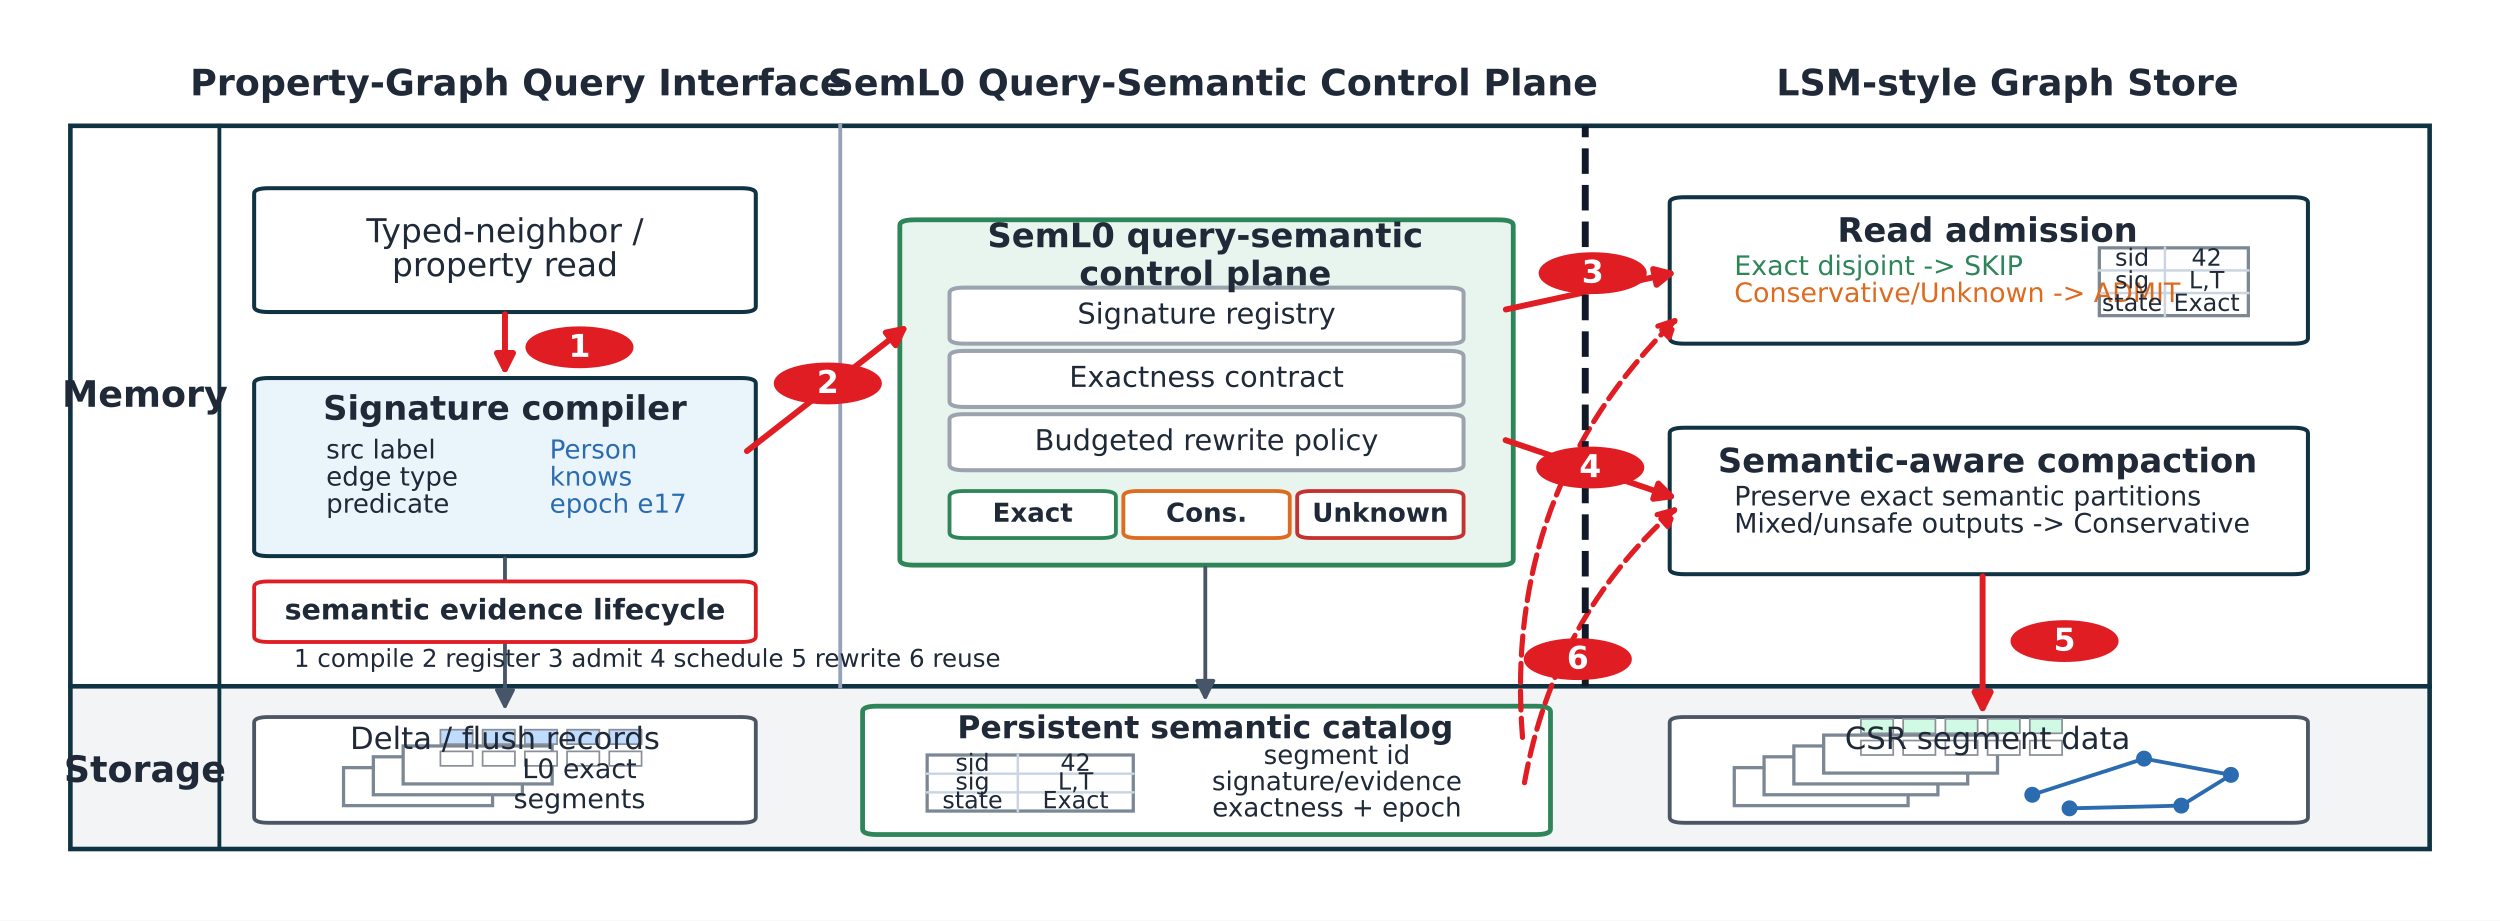
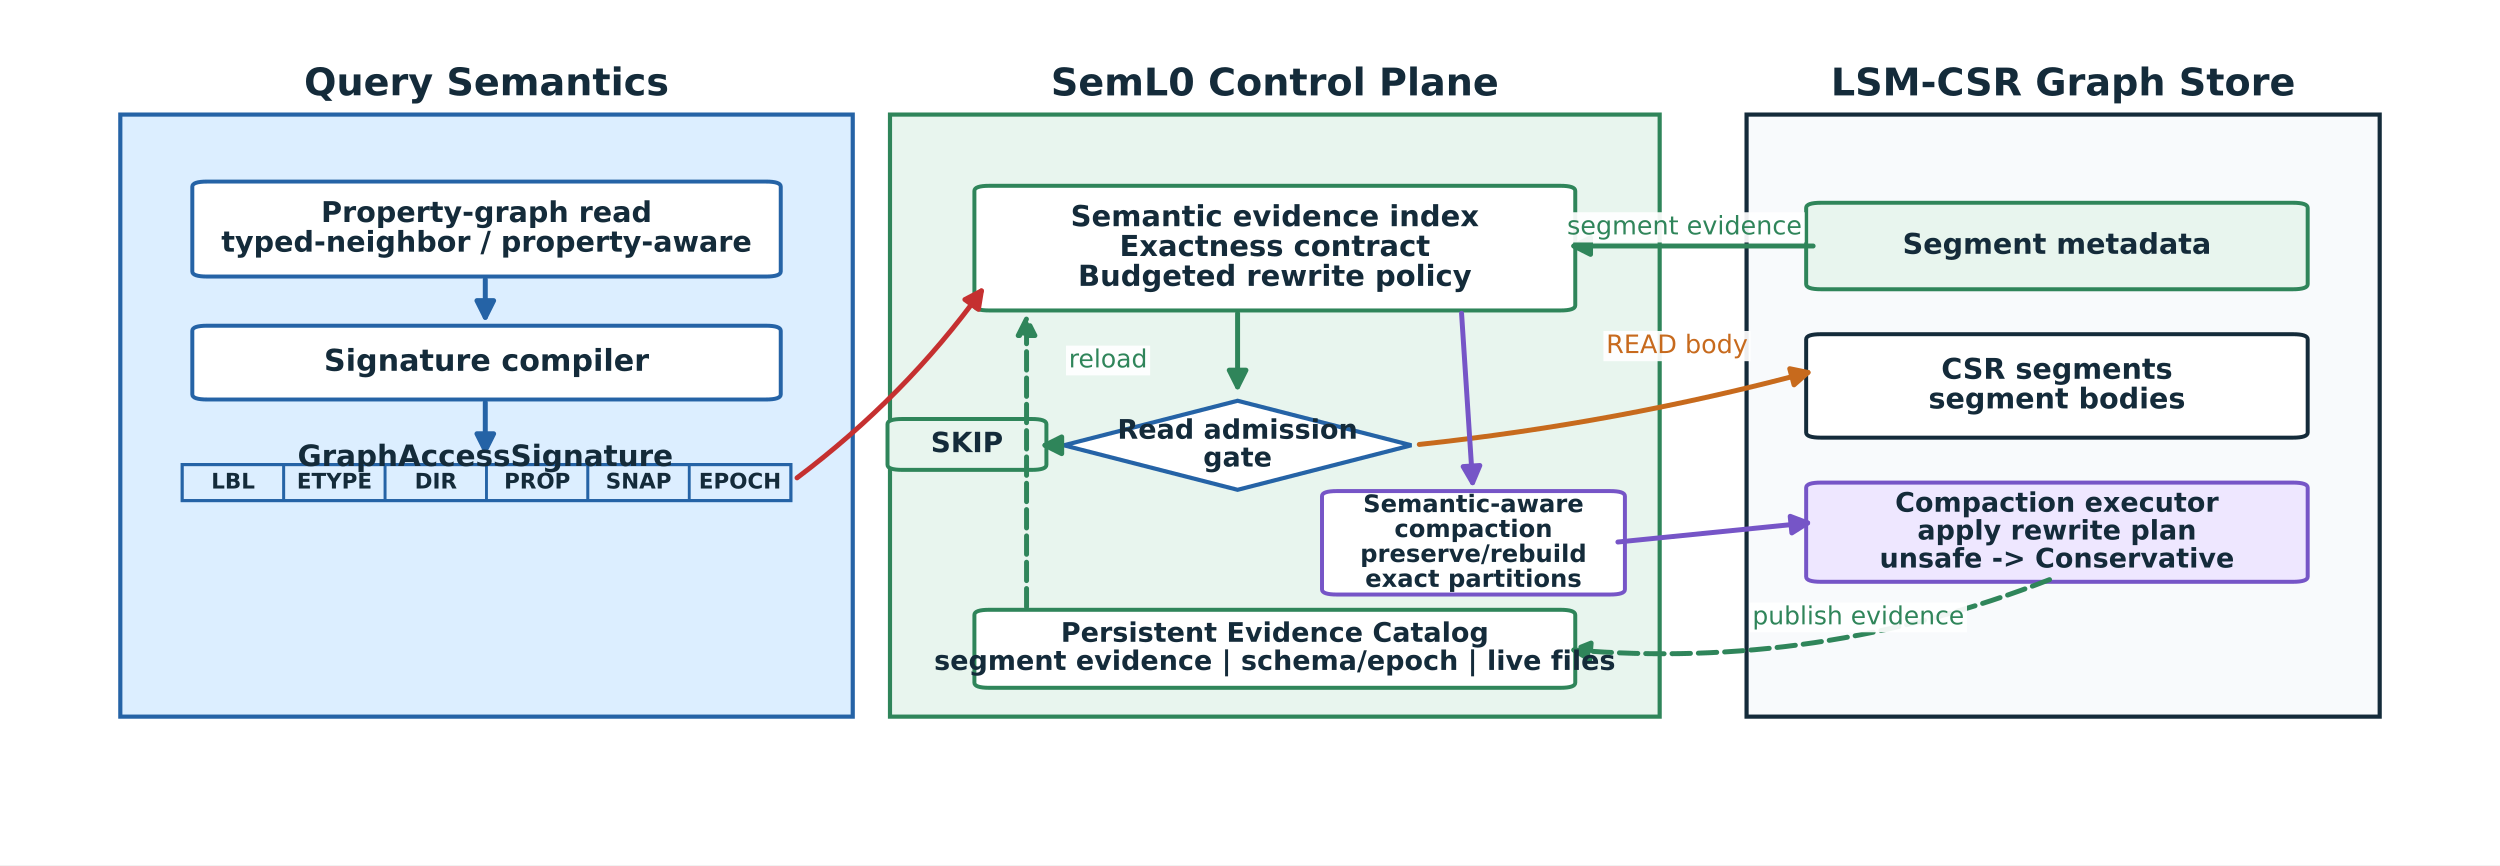
- <svg xmlns="http://www.w3.org/2000/svg" xmlns:xlink="http://www.w3.org/1999/xlink" width="651.6pt" height="239.94pt" viewBox="0 0 651.6 239.94" version="1.1">
+ <svg xmlns="http://www.w3.org/2000/svg" width="629.28pt" height="217.764pt" viewBox="0 0 629.28 217.764" version="1.1">
  <defs>
    <style type="text/css">*{stroke-linejoin: round; stroke-linecap: butt}</style>
  </defs>
  <g id="figure_1">
    <g id="patch_1">
-       <path d="M 0 239.94  L 651.6 239.94  L 651.6 0  L 0 0  z " style="fill: #ffffff" />
+       <path d="M 0 217.764  L 629.28 217.764  L 629.28 0  L 0 0  z " style="fill: #ffffff" />
    </g>
    <g id="axes_1">
      <g id="patch_2">
-         <path d="M 18.342 178.875  L 633.258 178.875  L 633.258 32.791  L 18.342 32.791  L 18.342 178.875  z " clip-path="url(#pa39f900c04)" style="fill: none; stroke: #0f3342; stroke-width: 1.2; stroke-linejoin: miter" />
+         <path d="M 30.283 180.386  L 214.646 180.386  L 214.646 28.84  L 30.283 28.84  z " clip-path="url(#pefe1a10b84)" style="fill: #dceeff; stroke: #2563a6; stroke-width: 1.05; stroke-linejoin: miter" />
      </g>
      <g id="patch_3">
-         <path d="M 18.342 221.287  L 633.258 221.287  L 633.258 178.875  L 18.342 178.875  z " clip-path="url(#pa39f900c04)" style="fill: #f3f4f6; stroke: #0f3342; stroke-width: 1.2; stroke-linejoin: miter" />
+         <path d="M 224.021 180.386  L 417.758 180.386  L 417.758 28.84  L 224.021 28.84  z " clip-path="url(#pefe1a10b84)" style="fill: #e8f5ee; stroke: #2f855a; stroke-width: 1.05; stroke-linejoin: miter" />
      </g>
      <g id="patch_4">
-         <path d="M 70.124 81.328  L 193.108 81.328  Q 196.991 81.328 196.991 79.915  L 196.991 50.462  Q 196.991 49.048 193.108 49.048  L 70.124 49.048  Q 66.241 49.048 66.241 50.462  L 66.241 79.915  Q 66.241 81.328 70.124 81.328  z " clip-path="url(#pa39f900c04)" style="fill: #ffffff; stroke: #0f3342; stroke-width: 1.05; stroke-linejoin: miter" />
+         <path d="M 439.632 180.386  L 598.997 180.386  L 598.997 28.84  L 439.632 28.84  z " clip-path="url(#pefe1a10b84)" style="fill: #f8fafc; stroke: #142b3a; stroke-width: 1.05; stroke-linejoin: miter" />
      </g>
      <g id="patch_5">
-         <path d="M 70.124 144.946  L 193.108 144.946  Q 196.991 144.946 196.991 143.532  L 196.991 99.942  Q 196.991 98.529 193.108 98.529  L 70.124 98.529  Q 66.241 98.529 66.241 99.942  L 66.241 143.532  Q 66.241 144.946 70.124 144.946  z " clip-path="url(#pa39f900c04)" style="fill: #eaf4fb; stroke: #0f3342; stroke-width: 1.05; stroke-linejoin: miter" />
+         <path d="M 52.157 69.608  L 192.773 69.608  Q 196.523 69.608 196.523 68.328  L 196.523 46.983  Q 196.523 45.703 192.773 45.703  L 52.157 45.703  Q 48.407 45.703 48.407 46.983  L 48.407 68.328  Q 48.407 69.608 52.157 69.608  z " clip-path="url(#pefe1a10b84)" style="fill: #ffffff; stroke: #2563a6; stroke-linejoin: miter" />
      </g>
      <g id="patch_6">
-         <path d="M 238.417 147.302  L 390.528 147.302  Q 394.412 147.302 394.412 145.888  L 394.412 58.709  Q 394.412 57.295 390.528 57.295  L 238.417 57.295  Q 234.534 57.295 234.534 58.709  L 234.534 145.888  Q 234.534 147.302 238.417 147.302  z " clip-path="url(#pa39f900c04)" style="fill: #e8f5ee; stroke: #2f855a; stroke-width: 1.25; stroke-linejoin: miter" />
+         <path d="M 52.157 100.558  L 192.773 100.558  Q 196.523 100.558 196.523 99.277  L 196.523 83.269  Q 196.523 81.988 192.773 81.988  L 52.157 81.988  Q 48.407 81.988 48.407 83.269  L 48.407 99.277  Q 48.407 100.558 52.157 100.558  z " clip-path="url(#pefe1a10b84)" style="fill: #ffffff; stroke: #2563a6; stroke-linejoin: miter" />
      </g>
      <g id="patch_7">
-         <path d="M 251.363 89.575  L 377.582 89.575  Q 381.466 89.575 381.466 88.161  L 381.466 76.38  Q 381.466 74.967 377.582 74.967  L 251.363 74.967  Q 247.479 74.967 247.479 76.38  L 247.479 88.161  Q 247.479 89.575 251.363 89.575  z " clip-path="url(#pa39f900c04)" style="fill: #ffffff; stroke: #9ca3af; stroke-width: 1.05; stroke-linejoin: miter" />
+         <path d="M 45.907 125.958  L 199.022 125.958  L 199.022 116.993  L 45.907 116.993  z " clip-path="url(#pefe1a10b84)" style="fill: #ffffff; stroke: #2563a6; stroke-width: 0.9; stroke-linejoin: miter" />
      </g>
      <g id="patch_8">
-         <path d="M 251.363 106.068  L 377.582 106.068  Q 381.466 106.068 381.466 104.655  L 381.466 92.874  Q 381.466 91.46 377.582 91.46  L 251.363 91.46  Q 247.479 91.46 247.479 92.874  L 247.479 104.655  Q 247.479 106.068 251.363 106.068  z " clip-path="url(#pa39f900c04)" style="fill: #ffffff; stroke: #9ca3af; stroke-width: 1.05; stroke-linejoin: miter" />
+         <path d="M 45.907 125.958  L 71.426 125.958  L 71.426 116.993  L 45.907 116.993  z " clip-path="url(#pefe1a10b84)" style="fill: #dceeff; stroke: #2563a6; stroke-width: 0.7; stroke-linejoin: miter" />
      </g>
      <g id="patch_9">
-         <path d="M 251.363 122.562  L 377.582 122.562  Q 381.466 122.562 381.466 121.148  L 381.466 109.367  Q 381.466 107.953 377.582 107.953  L 251.363 107.953  Q 247.479 107.953 247.479 109.367  L 247.479 121.148  Q 247.479 122.562 251.363 122.562  z " clip-path="url(#pa39f900c04)" style="fill: #ffffff; stroke: #9ca3af; stroke-width: 1.05; stroke-linejoin: miter" />
+         <path d="M 71.426 125.958  L 96.946 125.958  L 96.946 116.993  L 71.426 116.993  z " clip-path="url(#pefe1a10b84)" style="fill: #dceeff; stroke: #2563a6; stroke-width: 0.7; stroke-linejoin: miter" />
      </g>
      <g id="patch_10">
-         <path d="M 251.363 140.233  L 286.963 140.233  Q 290.847 140.233 290.847 138.82  L 290.847 129.395  Q 290.847 127.981 286.963 127.981  L 251.363 127.981  Q 247.479 127.981 247.479 129.395  L 247.479 138.82  Q 247.479 140.233 251.363 140.233  z " clip-path="url(#pa39f900c04)" style="fill: #ffffff; stroke: #2f855a; stroke-linejoin: miter" />
+         <path d="M 96.946 125.958  L 122.465 125.958  L 122.465 116.993  L 96.946 116.993  z " clip-path="url(#pefe1a10b84)" style="fill: #dceeff; stroke: #2563a6; stroke-width: 0.7; stroke-linejoin: miter" />
      </g>
      <g id="patch_11">
-         <path d="M 296.672 140.233  L 332.273 140.233  Q 336.156 140.233 336.156 138.82  L 336.156 129.395  Q 336.156 127.981 332.273 127.981  L 296.672 127.981  Q 292.789 127.981 292.789 129.395  L 292.789 138.82  Q 292.789 140.233 296.672 140.233  z " clip-path="url(#pa39f900c04)" style="fill: #ffffff; stroke: #dd6b20; stroke-linejoin: miter" />
+         <path d="M 122.465 125.958  L 147.984 125.958  L 147.984 116.993  L 122.465 116.993  z " clip-path="url(#pefe1a10b84)" style="fill: #dceeff; stroke: #2563a6; stroke-width: 0.7; stroke-linejoin: miter" />
      </g>
      <g id="patch_12">
-         <path d="M 341.982 140.233  L 377.582 140.233  Q 381.466 140.233 381.466 138.82  L 381.466 129.395  Q 381.466 127.981 377.582 127.981  L 341.982 127.981  Q 338.098 127.981 338.098 129.395  L 338.098 138.82  Q 338.098 140.233 341.982 140.233  z " clip-path="url(#pa39f900c04)" style="fill: #ffffff; stroke: #c53030; stroke-linejoin: miter" />
+         <path d="M 147.984 125.958  L 173.503 125.958  L 173.503 116.993  L 147.984 116.993  z " clip-path="url(#pefe1a10b84)" style="fill: #dceeff; stroke: #2563a6; stroke-width: 0.7; stroke-linejoin: miter" />
      </g>
      <g id="patch_13">
-         <path d="M 439.074 89.575  L 597.658 89.575  Q 601.541 89.575 601.541 88.161  L 601.541 52.818  Q 601.541 51.405 597.658 51.405  L 439.074 51.405  Q 435.19 51.405 435.19 52.818  L 435.19 88.161  Q 435.19 89.575 439.074 89.575  z " clip-path="url(#pa39f900c04)" style="fill: #ffffff; stroke: #0f3342; stroke-width: 1.05; stroke-linejoin: miter" />
+         <path d="M 173.503 125.958  L 199.022 125.958  L 199.022 116.993  L 173.503 116.993  z " clip-path="url(#pefe1a10b84)" style="fill: #dceeff; stroke: #2563a6; stroke-width: 0.7; stroke-linejoin: miter" />
      </g>
      <g id="patch_14">
-         <path d="M 547.17 82.271  L 586.007 82.271  L 586.007 64.599  L 547.17 64.599  z " clip-path="url(#pa39f900c04)" style="fill: #ffffff; stroke: #7b8794; stroke-width: 0.85; stroke-linejoin: miter" />
+         <path d="M 249.019 78.146  L 392.76 78.146  Q 396.51 78.146 396.51 76.865  L 396.51 48.05  Q 396.51 46.77 392.76 46.77  L 249.019 46.77  Q 245.269 46.77 245.269 48.05  L 245.269 76.865  Q 245.269 78.146 249.019 78.146  z " clip-path="url(#pefe1a10b84)" style="fill: #ffffff; stroke: #2f855a; stroke-linejoin: miter" />
      </g>
      <g id="patch_15">
-         <path d="M 439.074 149.658  L 597.658 149.658  Q 601.541 149.658 601.541 148.244  L 601.541 112.901  Q 601.541 111.488 597.658 111.488  L 439.074 111.488  Q 435.19 111.488 435.19 112.901  L 435.19 148.244  Q 435.19 149.658 439.074 149.658  z " clip-path="url(#pa39f900c04)" style="fill: #ffffff; stroke: #0f3342; stroke-width: 1.05; stroke-linejoin: miter" />
+         <path d="M 227.146 118.274  L 259.644 118.274  Q 263.393 118.274 263.393 116.993  L 263.393 106.748  Q 263.393 105.467 259.644 105.467  L 227.146 105.467  Q 223.396 105.467 223.396 106.748  L 223.396 116.993  Q 223.396 118.274 227.146 118.274  z " clip-path="url(#pefe1a10b84)" style="fill: #e8f5ee; stroke: #2f855a; stroke-linejoin: miter" />
      </g>
      <g id="patch_16">
-         <path d="M 70.124 214.454  L 193.108 214.454  Q 196.991 214.454 196.991 213.04  L 196.991 188.3  Q 196.991 186.886 193.108 186.886  L 70.124 186.886  Q 66.241 186.886 66.241 188.3  L 66.241 213.04  Q 66.241 214.454 70.124 214.454  z " clip-path="url(#pa39f900c04)" style="fill: #ffffff; stroke: #4b5563; stroke-linejoin: miter" />
+         <path d="M 336.514 149.65  L 405.259 149.65  Q 409.009 149.65 409.009 148.369  L 409.009 124.89  Q 409.009 123.61 405.259 123.61  L 336.514 123.61  Q 332.764 123.61 332.764 124.89  L 332.764 148.369  Q 332.764 149.65 336.514 149.65  z " clip-path="url(#pefe1a10b84)" style="fill: #ffffff; stroke: #7655c7; stroke-linejoin: miter" />
      </g>
      <g id="patch_17">
-         <path d="M 89.543 209.977  L 128.38 209.977  L 128.38 200.081  L 89.543 200.081  z " clip-path="url(#pa39f900c04)" style="fill: #ffffff; stroke: #7b8794; stroke-width: 0.85; stroke-linejoin: miter" />
+         <path d="M 249.019 173.129  L 392.76 173.129  Q 396.51 173.129 396.51 171.848  L 396.51 154.772  Q 396.51 153.492 392.76 153.492  L 249.019 153.492  Q 245.269 153.492 245.269 154.772  L 245.269 171.848  Q 245.269 173.129 249.019 173.129  z " clip-path="url(#pefe1a10b84)" style="fill: #ffffff; stroke: #2f855a; stroke-linejoin: miter" />
      </g>
      <g id="patch_18">
-         <path d="M 97.31 207.149  L 136.147 207.149  L 136.147 197.253  L 97.31 197.253  z " clip-path="url(#pa39f900c04)" style="fill: #ffffff; stroke: #7b8794; stroke-width: 0.85; stroke-linejoin: miter" />
+         <path d="M 458.381 72.81  L 577.123 72.81  Q 580.873 72.81 580.873 71.529  L 580.873 52.319  Q 580.873 51.039 577.123 51.039  L 458.381 51.039  Q 454.631 51.039 454.631 52.319  L 454.631 71.529  Q 454.631 72.81 458.381 72.81  z " clip-path="url(#pefe1a10b84)" style="fill: #e8f5ee; stroke: #2f855a; stroke-linejoin: miter" />
      </g>
      <g id="patch_19">
-         <path d="M 105.078 204.322  L 143.914 204.322  L 143.914 194.426  L 105.078 194.426  z " clip-path="url(#pa39f900c04)" style="fill: #ffffff; stroke: #7b8794; stroke-width: 0.85; stroke-linejoin: miter" />
+         <path d="M 458.381 110.163  L 577.123 110.163  Q 580.873 110.163 580.873 108.882  L 580.873 85.403  Q 580.873 84.122 577.123 84.122  L 458.381 84.122  Q 454.631 84.122 454.631 85.403  L 454.631 108.882  Q 454.631 110.163 458.381 110.163  z " clip-path="url(#pefe1a10b84)" style="fill: #ffffff; stroke: #142b3a; stroke-linejoin: miter" />
      </g>
      <g id="patch_20">
-         <path d="M 114.787 199.61  L 123.201 199.61  L 123.201 195.84  L 114.787 195.84  z " clip-path="url(#pa39f900c04)" style="fill: #ffffff; stroke: #8a8f98; stroke-width: 0.45; stroke-linejoin: miter" />
+         <path d="M 458.381 146.448  L 577.123 146.448  Q 580.873 146.448 580.873 145.167  L 580.873 122.756  Q 580.873 121.475 577.123 121.475  L 458.381 121.475  Q 454.631 121.475 454.631 122.756  L 454.631 145.167  Q 454.631 146.448 458.381 146.448  z " clip-path="url(#pefe1a10b84)" style="fill: #eee7ff; stroke: #7655c7; stroke-linejoin: miter" />
      </g>
      <g id="patch_21">
-         <path d="M 114.787 193.955  L 123.201 193.955  L 123.201 190.185  L 114.787 190.185  z " clip-path="url(#pa39f900c04)" style="fill: #bfdbfe; stroke: #8a8f98; stroke-width: 0.45; stroke-linejoin: miter" />
+         <path d="M 311.515 100.878  L 355.262 112.084  L 311.515 123.289  L 267.768 112.084  z " clip-path="url(#pefe1a10b84)" style="fill: #ffffff; stroke: #2563a6; stroke-width: 1.05; stroke-linejoin: miter" />
+       </g>
+       <g id="text_1">
+         <text style="fill: #142b3a; font: 700 6.8px 'DejaVu Sans'" transform="translate(281.2738 110.4362)">Read admission</text>
+         <text style="fill: #142b3a; font: 700 6.8px 'DejaVu Sans'" transform="translate(302.8558 117.4307)">gate</text>
      </g>
      <g id="patch_22">
-         <path d="M 125.79 199.61  L 134.205 199.61  L 134.205 195.84  L 125.79 195.84  z " clip-path="url(#pa39f900c04)" style="fill: #ffffff; stroke: #8a8f98; stroke-width: 0.45; stroke-linejoin: miter" />
+         <path d="M 122.152 70.33  Q 122.152 75.8 122.152 79.872  " clip-path="url(#pefe1a10b84)" style="fill: none; stroke: #2563a6; stroke-width: 1.25; stroke-linecap: round" />
+         <path d="M 124.252 75.672  L 122.152 79.872  L 120.052 75.672  z " clip-path="url(#pefe1a10b84)" style="fill: #2563a6; stroke: #2563a6; stroke-width: 1.25; stroke-linecap: round" />
      </g>
      <g id="patch_23">
-         <path d="M 125.79 193.955  L 134.205 193.955  L 134.205 190.185  L 125.79 190.185  z " clip-path="url(#pa39f900c04)" style="fill: #bfdbfe; stroke: #8a8f98; stroke-width: 0.45; stroke-linejoin: miter" />
+         <path d="M 122.152 101.281  Q 122.152 108.029 122.152 113.38  " clip-path="url(#pefe1a10b84)" style="fill: none; stroke: #2563a6; stroke-width: 1.25; stroke-linecap: round" />
+         <path d="M 124.252 109.18  L 122.152 113.38  L 120.052 109.18  z " clip-path="url(#pefe1a10b84)" style="fill: #2563a6; stroke: #2563a6; stroke-width: 1.25; stroke-linecap: round" />
      </g>
      <g id="patch_24">
-         <path d="M 136.794 199.61  L 145.209 199.61  L 145.209 195.84  L 136.794 195.84  z " clip-path="url(#pa39f900c04)" style="fill: #ffffff; stroke: #8a8f98; stroke-width: 0.45; stroke-linejoin: miter" />
+         <path d="M 200.624 120.28  Q 227.881 99.755 247.035 73.225  " clip-path="url(#pefe1a10b84)" style="fill: none; stroke: #c53030; stroke-width: 1.25; stroke-linecap: round" />
+         <path d="M 242.874 75.4  L 247.035 73.225  L 246.279 77.859  z " clip-path="url(#pefe1a10b84)" style="fill: #c53030; stroke: #c53030; stroke-width: 1.25; stroke-linecap: round" />
      </g>
      <g id="patch_25">
-         <path d="M 136.794 193.955  L 145.209 193.955  L 145.209 190.185  L 136.794 190.185  z " clip-path="url(#pa39f900c04)" style="fill: #bfdbfe; stroke: #8a8f98; stroke-width: 0.45; stroke-linejoin: miter" />
+         <path d="M 456.382 61.924  Q 425.571 61.924 396.157 61.924  " clip-path="url(#pefe1a10b84)" style="fill: none; stroke: #2f855a; stroke-width: 1.25; stroke-linecap: round" />
+         <path d="M 400.357 64.024  L 396.157 61.924  L 400.357 59.824  z " clip-path="url(#pefe1a10b84)" style="fill: #2f855a; stroke: #2f855a; stroke-width: 1.25; stroke-linecap: round" />
      </g>
      <g id="patch_26">
-         <path d="M 147.798 199.61  L 156.213 199.61  L 156.213 195.84  L 147.798 195.84  z " clip-path="url(#pa39f900c04)" style="fill: #ffffff; stroke: #8a8f98; stroke-width: 0.45; stroke-linejoin: miter" />
+         <path d="M 311.515 78.864  Q 311.515 88.819 311.515 97.376  " clip-path="url(#pefe1a10b84)" style="fill: none; stroke: #2f855a; stroke-width: 1.25; stroke-linecap: round" />
+         <path d="M 313.615 93.176  L 311.515 97.376  L 309.415 93.176  z " clip-path="url(#pefe1a10b84)" style="fill: #2f855a; stroke: #2f855a; stroke-width: 1.25; stroke-linecap: round" />
      </g>
      <g id="patch_27">
-         <path d="M 147.798 193.955  L 156.213 193.955  L 156.213 190.185  L 147.798 190.185  z " clip-path="url(#pa39f900c04)" style="fill: #bfdbfe; stroke: #8a8f98; stroke-width: 0.45; stroke-linejoin: miter" />
+         <path d="M 357.252 111.872  Q 407.561 106.45 455.099 93.753  " clip-path="url(#pefe1a10b84)" style="fill: none; stroke: #c76a1d; stroke-width: 1.25; stroke-linecap: round" />
+         <path d="M 450.499 92.808  L 455.099 93.753  L 451.583 96.866  z " clip-path="url(#pefe1a10b84)" style="fill: #c76a1d; stroke: #c76a1d; stroke-width: 1.25; stroke-linecap: round" />
      </g>
      <g id="patch_28">
-         <path d="M 158.802 199.61  L 167.216 199.61  L 167.216 195.84  L 158.802 195.84  z " clip-path="url(#pa39f900c04)" style="fill: #ffffff; stroke: #8a8f98; stroke-width: 0.45; stroke-linejoin: miter" />
+         <path d="M 265.765 112.084  Q 263.704 112.084 263.041 112.084  " clip-path="url(#pefe1a10b84)" style="fill: none; stroke: #2f855a; stroke-width: 1.25; stroke-linecap: round" />
+         <path d="M 267.241 114.184  L 263.041 112.084  L 267.241 109.984  z " clip-path="url(#pefe1a10b84)" style="fill: #2f855a; stroke: #2f855a; stroke-width: 1.25; stroke-linecap: round" />
      </g>
      <g id="patch_29">
-         <path d="M 158.802 193.955  L 167.216 193.955  L 167.216 190.185  L 158.802 190.185  z " clip-path="url(#pa39f900c04)" style="fill: #bfdbfe; stroke: #8a8f98; stroke-width: 0.45; stroke-linejoin: miter" />
+         <path d="M 367.891 78.862  Q 369.324 100.877 370.666 121.498  " clip-path="url(#pefe1a10b84)" style="fill: none; stroke: #7655c7; stroke-width: 1.25; stroke-linecap: round" />
+         <path d="M 372.489 117.171  L 370.666 121.498  L 368.297 117.443  z " clip-path="url(#pefe1a10b84)" style="fill: #7655c7; stroke: #7655c7; stroke-width: 1.25; stroke-linecap: round" />
      </g>
      <g id="patch_30">
-         <path d="M 228.708 217.517  L 400.237 217.517  Q 404.121 217.517 404.121 216.103  L 404.121 185.472  Q 404.121 184.059 400.237 184.059  L 228.708 184.059  Q 224.824 184.059 224.824 185.472  L 224.824 216.103  Q 224.824 217.517 228.708 217.517  z " clip-path="url(#pa39f900c04)" style="fill: #ffffff; stroke: #2f855a; stroke-width: 1.25; stroke-linejoin: miter" />
+         <path d="M 407.247 136.43  Q 431.82 133.962 455.002 131.633  " clip-path="url(#pefe1a10b84)" style="fill: none; stroke: #7655c7; stroke-width: 1.25; stroke-linecap: round" />
+         <path d="M 450.613 129.963  L 455.002 131.633  L 451.033 134.142  z " clip-path="url(#pefe1a10b84)" style="fill: #7655c7; stroke: #7655c7; stroke-width: 1.25; stroke-linecap: round" />
      </g>
      <g id="patch_31">
-         <path d="M 241.654 211.391  L 295.378 211.391  L 295.378 196.782  L 241.654 196.782  z " clip-path="url(#pa39f900c04)" style="fill: #ffffff; stroke: #7b8794; stroke-width: 0.85; stroke-linejoin: miter" />
+         <path d="M 515.892 145.902  Q 457.367 168.783 396.145 163.604  " clip-path="url(#pefe1a10b84)" style="fill: none; stroke-dasharray: 4.625,2; stroke-dashoffset: 0; stroke: #2f855a; stroke-width: 1.25; stroke-linecap: round" />
+         <path d="M 400.153 166.05  L 396.145 163.604  L 400.507 161.865  z " clip-path="url(#pefe1a10b84)" style="fill: #2f855a; stroke-dasharray: 4.625,2; stroke-dashoffset: 0; stroke: #2f855a; stroke-width: 1.25; stroke-linecap: round" />
      </g>
      <g id="patch_32">
-         <path d="M 439.074 214.454  L 597.658 214.454  Q 601.541 214.454 601.541 213.04  L 601.541 188.3  Q 601.541 186.886 597.658 186.886  L 439.074 186.886  Q 435.19 186.886 435.19 188.3  L 435.19 213.04  Q 435.19 214.454 439.074 214.454  z " clip-path="url(#pa39f900c04)" style="fill: #ffffff; stroke: #4b5563; stroke-linejoin: miter" />
-       </g>
-       <g id="patch_33">
-         <path d="M 452.02 209.977  L 497.329 209.977  L 497.329 200.081  L 452.02 200.081  z " clip-path="url(#pa39f900c04)" style="fill: #ffffff; stroke: #7b8794; stroke-width: 0.85; stroke-linejoin: miter" />
-       </g>
-       <g id="patch_34">
-         <path d="M 459.787 207.149  L 505.097 207.149  L 505.097 197.253  L 459.787 197.253  z " clip-path="url(#pa39f900c04)" style="fill: #ffffff; stroke: #7b8794; stroke-width: 0.85; stroke-linejoin: miter" />
-       </g>
-       <g id="patch_35">
-         <path d="M 467.554 204.322  L 512.864 204.322  L 512.864 194.426  L 467.554 194.426  z " clip-path="url(#pa39f900c04)" style="fill: #ffffff; stroke: #7b8794; stroke-width: 0.85; stroke-linejoin: miter" />
-       </g>
-       <g id="patch_36">
-         <path d="M 475.322 201.495  L 520.631 201.495  L 520.631 191.598  L 475.322 191.598  z " clip-path="url(#pa39f900c04)" style="fill: #ffffff; stroke: #7b8794; stroke-width: 0.85; stroke-linejoin: miter" />
-       </g>
-       <g id="patch_37">
-         <path d="M 485.031 196.782  L 493.446 196.782  L 493.446 193.012  L 485.031 193.012  z " clip-path="url(#pa39f900c04)" style="fill: #ffffff; stroke: #8a8f98; stroke-width: 0.45; stroke-linejoin: miter" />
-       </g>
-       <g id="patch_38">
-         <path d="M 485.031 191.127  L 493.446 191.127  L 493.446 187.357  L 485.031 187.357  z " clip-path="url(#pa39f900c04)" style="fill: #d1fae5; stroke: #8a8f98; stroke-width: 0.45; stroke-linejoin: miter" />
-       </g>
-       <g id="patch_39">
-         <path d="M 496.035 196.782  L 504.449 196.782  L 504.449 193.012  L 496.035 193.012  z " clip-path="url(#pa39f900c04)" style="fill: #ffffff; stroke: #8a8f98; stroke-width: 0.45; stroke-linejoin: miter" />
-       </g>
-       <g id="patch_40">
-         <path d="M 496.035 191.127  L 504.449 191.127  L 504.449 187.357  L 496.035 187.357  z " clip-path="url(#pa39f900c04)" style="fill: #d1fae5; stroke: #8a8f98; stroke-width: 0.45; stroke-linejoin: miter" />
-       </g>
-       <g id="patch_41">
-         <path d="M 507.038 196.782  L 515.453 196.782  L 515.453 193.012  L 507.038 193.012  z " clip-path="url(#pa39f900c04)" style="fill: #ffffff; stroke: #8a8f98; stroke-width: 0.45; stroke-linejoin: miter" />
-       </g>
-       <g id="patch_42">
-         <path d="M 507.038 191.127  L 515.453 191.127  L 515.453 187.357  L 507.038 187.357  z " clip-path="url(#pa39f900c04)" style="fill: #d1fae5; stroke: #8a8f98; stroke-width: 0.45; stroke-linejoin: miter" />
-       </g>
-       <g id="patch_43">
-         <path d="M 518.042 196.782  L 526.457 196.782  L 526.457 193.012  L 518.042 193.012  z " clip-path="url(#pa39f900c04)" style="fill: #ffffff; stroke: #8a8f98; stroke-width: 0.45; stroke-linejoin: miter" />
-       </g>
-       <g id="patch_44">
-         <path d="M 518.042 191.127  L 526.457 191.127  L 526.457 187.357  L 518.042 187.357  z " clip-path="url(#pa39f900c04)" style="fill: #d1fae5; stroke: #8a8f98; stroke-width: 0.45; stroke-linejoin: miter" />
-       </g>
-       <g id="patch_45">
-         <path d="M 529.046 196.782  L 537.461 196.782  L 537.461 193.012  L 529.046 193.012  z " clip-path="url(#pa39f900c04)" style="fill: #ffffff; stroke: #8a8f98; stroke-width: 0.45; stroke-linejoin: miter" />
-       </g>
-       <g id="patch_46">
-         <path d="M 529.046 191.127  L 537.461 191.127  L 537.461 187.357  L 529.046 187.357  z " clip-path="url(#pa39f900c04)" style="fill: #d1fae5; stroke: #8a8f98; stroke-width: 0.45; stroke-linejoin: miter" />
-       </g>
-       <g id="PathCollection_1">
-         <defs>
-           <path id="m2e7f038fdc" d="M 0 1.581  C 0.419 1.581 0.822 1.415 1.118 1.118  C 1.415 0.822 1.581 0.419 1.581 0  C 1.581 -0.419 1.415 -0.822 1.118 -1.118  C 0.822 -1.415 0.419 -1.581 0 -1.581  C -0.419 -1.581 -0.822 -1.415 -1.118 -1.118  C -1.415 -0.822 -1.581 -0.419 -1.581 0  C -1.581 0.419 -1.415 0.822 -1.118 1.118  C -0.822 1.415 -0.419 1.581 0 1.581  z " style="stroke: #2b6cb0" />
-         </defs>
-         <g clip-path="url(#pa39f900c04)">
-           <use xlink:href="#m2e7f038fdc" x="529.693" y="207.149" style="fill: #2b6cb0; stroke: #2b6cb0" />
-           <use xlink:href="#m2e7f038fdc" x="558.821" y="197.725" style="fill: #2b6cb0; stroke: #2b6cb0" />
-           <use xlink:href="#m2e7f038fdc" x="581.476" y="201.966" style="fill: #2b6cb0; stroke: #2b6cb0" />
-           <use xlink:href="#m2e7f038fdc" x="568.53" y="209.977" style="fill: #2b6cb0; stroke: #2b6cb0" />
-           <use xlink:href="#m2e7f038fdc" x="539.402" y="210.684" style="fill: #2b6cb0; stroke: #2b6cb0" />
-         </g>
-       </g>
-       <g id="patch_47">
-         <path d="M 131.616 145.53  Q 131.616 165.327 131.616 184.006  " clip-path="url(#pa39f900c04)" style="fill: none; stroke: #475569; stroke-linecap: round" />
-         <path d="M 133.716 179.806  L 131.616 184.006  L 129.516 179.806  z " clip-path="url(#pa39f900c04)" style="fill: #475569; stroke: #475569; stroke-linecap: round" />
-       </g>
-       <g id="patch_48">
-         <path d="M 314.149 147.886  Q 314.149 165.324 314.149 181.644  " clip-path="url(#pa39f900c04)" style="fill: none; stroke: #475569; stroke-linecap: round" />
-         <path d="M 316.249 177.444  L 314.149 181.644  L 312.049 177.444  z " clip-path="url(#pa39f900c04)" style="fill: #475569; stroke: #475569; stroke-linecap: round" />
-       </g>
-       <g id="patch_49">
-         <path d="M 516.748 150.242  Q 516.748 167.68 516.748 184  " clip-path="url(#pa39f900c04)" style="fill: none; stroke: #475569; stroke-linecap: round" />
-         <path d="M 518.848 179.8  L 516.748 184  L 514.648 179.8  z " clip-path="url(#pa39f900c04)" style="fill: #475569; stroke: #475569; stroke-linecap: round" />
-       </g>
-       <g id="patch_50">
-         <path d="M 131.616 81.914  Q 131.616 89.927 131.616 96.207  " clip-path="url(#pa39f900c04)" style="fill: none; stroke: #e11d24; stroke-width: 1.55; stroke-linecap: round" />
-         <path d="M 133.716 92.007  L 131.616 96.207  L 129.516 92.007  z " clip-path="url(#pa39f900c04)" style="fill: #e11d24; stroke: #e11d24; stroke-width: 1.55; stroke-linecap: round" />
-       </g>
-       <g id="patch_51">
-         <path d="M 194.687 117.56  Q 215.763 101.12 235.473 85.745  " clip-path="url(#pa39f900c04)" style="fill: none; stroke: #e11d24; stroke-width: 1.55; stroke-linecap: round" />
-         <path d="M 230.87 86.673  L 235.473 85.745  L 233.453 89.984  z " clip-path="url(#pa39f900c04)" style="fill: #e11d24; stroke: #e11d24; stroke-width: 1.55; stroke-linecap: round" />
-       </g>
-       <g id="patch_52">
-         <path d="M 392.481 80.666  Q 414.8 75.791 435.427 71.286  " clip-path="url(#pa39f900c04)" style="fill: none; stroke: #e11d24; stroke-width: 1.55; stroke-linecap: round" />
-         <path d="M 430.876 70.131  L 435.427 71.286  L 431.772 74.234  z " clip-path="url(#pa39f900c04)" style="fill: #e11d24; stroke: #e11d24; stroke-width: 1.55; stroke-linecap: round" />
-       </g>
-       <g id="patch_53">
-         <path d="M 392.421 114.723  Q 414.801 122.326 435.54 129.372  " clip-path="url(#pa39f900c04)" style="fill: none; stroke: #e11d24; stroke-width: 1.55; stroke-linecap: round" />
-         <path d="M 432.238 126.033  L 435.54 129.372  L 430.887 130.009  z " clip-path="url(#pa39f900c04)" style="fill: #e11d24; stroke: #e11d24; stroke-width: 1.55; stroke-linecap: round" />
-       </g>
-       <g id="patch_54">
-         <path d="M 516.748 150.244  Q 516.748 168.271 516.748 184.565  " clip-path="url(#pa39f900c04)" style="fill: none; stroke: #e11d24; stroke-width: 1.55; stroke-linecap: round" />
-         <path d="M 518.848 180.365  L 516.748 184.565  L 514.648 180.365  z " clip-path="url(#pa39f900c04)" style="fill: #e11d24; stroke: #e11d24; stroke-width: 1.55; stroke-linecap: round" />
-       </g>
-       <g id="patch_55">
-         <path d="M 396.83 192.198  Q 391.695 127.843 436.567 83.551  " clip-path="url(#pa39f900c04)" style="fill: none; stroke-dasharray: 4.995,2.16; stroke-dashoffset: 0; stroke: #e11d24; stroke-width: 1.35; stroke-linecap: round" />
-         <path d="M 432.102 85.007  L 436.567 83.551  L 435.053 87.996  z " clip-path="url(#pa39f900c04)" style="fill: #e11d24; stroke-dasharray: 4.995,2.16; stroke-dashoffset: 0; stroke: #e11d24; stroke-width: 1.35; stroke-linecap: round" />
-       </g>
-       <g id="patch_56">
-         <path d="M 397.339 204.003  Q 405.045 161.022 436.452 132.902  " clip-path="url(#pa39f900c04)" style="fill: none; stroke-dasharray: 4.995,2.16; stroke-dashoffset: 0; stroke: #e11d24; stroke-width: 1.35; stroke-linecap: round" />
-         <path d="M 431.922 134.139  L 436.452 132.902  L 434.724 137.268  z " clip-path="url(#pa39f900c04)" style="fill: #e11d24; stroke-dasharray: 4.995,2.16; stroke-dashoffset: 0; stroke: #e11d24; stroke-width: 1.35; stroke-linecap: round" />
-       </g>
-       <g id="patch_57">
-         <path d="M 70.124 167.33  L 193.108 167.33  Q 196.991 167.33 196.991 165.916  L 196.991 152.957  Q 196.991 151.543 193.108 151.543  L 70.124 151.543  Q 66.241 151.543 66.241 152.957  L 66.241 165.916  Q 66.241 167.33 70.124 167.33  z " clip-path="url(#pa39f900c04)" style="fill: #ffffff; stroke: #e11d24; stroke-linejoin: miter" />
-       </g>
-       <g id="line2d_1">
-         <path d="M 57.179 221.287  L 57.179 32.791  " clip-path="url(#pa39f900c04)" style="fill: none; stroke: #0f3342; stroke-linecap: square" />
-       </g>
-       <g id="line2d_2">
-         <path d="M 218.999 178.875  L 218.999 32.791  " clip-path="url(#pa39f900c04)" style="fill: none; stroke: #94a3b8; stroke-linecap: square" />
-       </g>
-       <g id="line2d_3">
-         <path d="M 413.183 178.875  L 413.183 32.791  " clip-path="url(#pa39f900c04)" style="fill: none; stroke-dasharray: 6.66,2.88; stroke-dashoffset: 0; stroke: #111827; stroke-width: 1.8" />
-       </g>
-       <g id="line2d_4">
-         <path d="M 547.17 76.38  L 586.007 76.38  " clip-path="url(#pa39f900c04)" style="fill: none; stroke: #cbd5e1; stroke-width: 0.65; stroke-linecap: square" />
-       </g>
-       <g id="line2d_5">
-         <path d="M 547.17 70.49  L 586.007 70.49  " clip-path="url(#pa39f900c04)" style="fill: none; stroke: #cbd5e1; stroke-width: 0.65; stroke-linecap: square" />
-       </g>
-       <g id="line2d_6">
-         <path d="M 564.258 82.271  L 564.258 64.599  " clip-path="url(#pa39f900c04)" style="fill: none; stroke: #cbd5e1; stroke-width: 0.65; stroke-linecap: square" />
-       </g>
-       <g id="line2d_7">
-         <path d="M 241.654 206.521  L 295.378 206.521  " clip-path="url(#pa39f900c04)" style="fill: none; stroke: #cbd5e1; stroke-width: 0.65; stroke-linecap: square" />
-       </g>
-       <g id="line2d_8">
-         <path d="M 241.654 201.652  L 295.378 201.652  " clip-path="url(#pa39f900c04)" style="fill: none; stroke: #cbd5e1; stroke-width: 0.65; stroke-linecap: square" />
-       </g>
-       <g id="line2d_9">
-         <path d="M 265.292 211.391  L 265.292 196.782  " clip-path="url(#pa39f900c04)" style="fill: none; stroke: #cbd5e1; stroke-width: 0.65; stroke-linecap: square" />
-       </g>
-       <g id="line2d_10">
-         <path d="M 529.693 207.149  L 558.821 197.725  L 581.476 201.966  L 568.53 209.977  L 539.402 210.684  " clip-path="url(#pa39f900c04)" style="fill: none; stroke: #2b6cb0; stroke-linecap: square" />
-       </g>
-       <g id="text_1">
-         <text style="fill: #1f2937; font: 700 9.5px 'DejaVu Sans'; text-anchor: middle" x="37.76" y="106.024" transform="rotate(-0 37.7604 106.0238)">Memory</text>
+         <path d="M 258.394 152.771  Q 258.394 115.816 258.394 80.26  " clip-path="url(#pefe1a10b84)" style="fill: none; stroke-dasharray: 4.625,2; stroke-dashoffset: 0; stroke: #2f855a; stroke-width: 1.25; stroke-linecap: round" />
+         <path d="M 256.294 84.46  L 258.394 80.26  L 260.494 84.46  z " clip-path="url(#pefe1a10b84)" style="fill: #2f855a; stroke-dasharray: 4.625,2; stroke-dashoffset: 0; stroke: #2f855a; stroke-width: 1.25; stroke-linecap: round" />
      </g>
      <g id="text_2">
-         <text style="fill: #1f2937; font: 700 9.5px 'DejaVu Sans'; text-anchor: middle" x="37.76" y="203.806" transform="rotate(-0 37.7604 203.8061)">Storage</text>
+         <text style="fill: #142b3a; font: 700 9.6px 'DejaVu Sans'; text-anchor: middle" x="122.465" y="23.981" transform="rotate(-0 122.4648 23.98146)">Query Semantics</text>
      </g>
      <g id="text_3">
-         <text style="fill: #1f2937; font: 700 9.5px 'DejaVu Sans'; text-anchor: middle" x="134.852" y="24.85" transform="rotate(-0 134.8524 24.85018)">Property-Graph Query Interface</text>
+         <text style="fill: #142b3a; font: 700 9.6px 'DejaVu Sans'; text-anchor: middle" x="320.89" y="24.019" transform="rotate(-0 320.8896 24.01896)">SemL0 Control Plane</text>
      </g>
      <g id="text_4">
-         <text style="fill: #1f2937; font: 700 9.5px 'DejaVu Sans'; text-anchor: middle" x="316.091" y="24.85" transform="rotate(-0 316.0908 24.85018)">SemL0 Query-Semantic Control Plane</text>
+         <text style="fill: #142b3a; font: 700 9.6px 'DejaVu Sans'; text-anchor: middle" x="519.314" y="24.019" transform="rotate(-0 519.3144 24.01896)">LSM-CSR Graph Store</text>
      </g>
      <g id="text_5">
-         <text style="fill: #1f2937; font: 700 9.5px 'DejaVu Sans'; text-anchor: middle" x="523.22" y="24.85" transform="rotate(-0 523.2204 24.85018)">LSM-style Graph Store</text>
+         <text style="fill: #142b3a; font: 700 7.2px 'DejaVu Sans'" transform="translate(80.82461 55.88298)">Property-graph read</text>
+         <text style="fill: #142b3a; font: 700 7.2px 'DejaVu Sans'" transform="translate(55.69999 63.34515)">typed-neighbor / property-aware</text>
      </g>
      <g id="text_6">
-         <text style="fill: #1f2937; font: 8.6px 'DejaVu Sans'" transform="translate(95.49533 63.13843)">Typed-neighbor /</text>
-         <text style="fill: #1f2937; font: 8.6px 'DejaVu Sans'" transform="translate(102.1617 71.98439)">property read</text>
+         <text style="fill: #142b3a; font: 700 7.6px 'DejaVu Sans'; text-anchor: middle" x="122.465" y="93.34" transform="rotate(-0 122.4648 93.34031)">Signature compiler</text>
      </g>
      <g id="text_7">
-         <text style="fill: #1f2937; font: 700 8.8px 'DejaVu Sans'; text-anchor: middle" x="131.616" y="109.405" transform="rotate(-0 131.616 109.4048)">Signature compiler</text>
+         <text style="fill: #142b3a; font: 700 7.4px 'DejaVu Sans'; text-anchor: middle" x="122.152" y="117.298" transform="rotate(-0 122.1523 117.2984)">GraphAccessSignature</text>
      </g>
      <g id="text_8">
-         <text style="fill: #1f2937; font: 6.8px 'DejaVu Sans'; text-anchor: start" x="85.012" y="119.49" transform="rotate(-0 85.01184 119.4902)">src label</text>
+         <text style="fill: #142b3a; font: 700 5.4px 'DejaVu Sans'; text-anchor: middle" x="58.667" y="122.965" transform="rotate(-0 58.6668 122.9653)">LBL</text>
      </g>
      <g id="text_9">
-         <text style="fill: #1f2937; font: 6.8px 'DejaVu Sans'; text-anchor: start" x="85.012" y="126.559" transform="rotate(-0 85.01184 126.5588)">edge type</text>
+         <text style="fill: #142b3a; font: 700 5.4px 'DejaVu Sans'; text-anchor: middle" x="84.186" y="122.965" transform="rotate(-0 84.186 122.9653)">ETYPE</text>
      </g>
      <g id="text_10">
-         <text style="fill: #1f2937; font: 6.8px 'DejaVu Sans'; text-anchor: start" x="85.012" y="133.627" transform="rotate(-0 85.01184 133.6274)">predicate</text>
+         <text style="fill: #142b3a; font: 700 5.4px 'DejaVu Sans'; text-anchor: middle" x="109.705" y="122.965" transform="rotate(-0 109.7052 122.9653)">DIR</text>
      </g>
      <g id="text_11">
-         <text style="fill: #2b6cb0; font: 6.8px 'DejaVu Sans'; text-anchor: start" x="143.267" y="119.49" transform="rotate(-0 143.267 119.4902)">Person</text>
+         <text style="fill: #142b3a; font: 700 5.4px 'DejaVu Sans'; text-anchor: middle" x="135.224" y="122.965" transform="rotate(-0 135.2244 122.9653)">PROP</text>
      </g>
      <g id="text_12">
-         <text style="fill: #2b6cb0; font: 6.8px 'DejaVu Sans'; text-anchor: start" x="143.267" y="126.559" transform="rotate(-0 143.267 126.5588)">knows</text>
+         <text style="fill: #142b3a; font: 700 5.4px 'DejaVu Sans'; text-anchor: middle" x="160.744" y="122.965" transform="rotate(-0 160.7436 122.9653)">SNAP</text>
      </g>
      <g id="text_13">
-         <text style="fill: #2b6cb0; font: 6.8px 'DejaVu Sans'; text-anchor: start" x="143.267" y="133.627" transform="rotate(-0 143.267 133.6274)">epoch e17</text>
+         <text style="fill: #142b3a; font: 700 5.4px 'DejaVu Sans'; text-anchor: middle" x="186.263" y="122.965" transform="rotate(-0 186.2628 122.9653)">EPOCH</text>
      </g>
      <g id="text_14">
-         <text style="fill: #1f2937; font: 700 8.8px 'DejaVu Sans'" transform="translate(257.3745 64.42234)">SemL0 query-semantic</text>
-         <text style="fill: #1f2937; font: 700 8.8px 'DejaVu Sans'" transform="translate(281.3057 74.34516)">control plane</text>
+         <text style="fill: #142b3a; font: 700 7.3px 'DejaVu Sans'" transform="translate(269.4947 56.93498)">Semantic evidence index</text>
+         <text style="fill: #142b3a; font: 700 7.3px 'DejaVu Sans'" transform="translate(281.7952 64.44376)">Exactness contract</text>
+         <text style="fill: #142b3a; font: 700 7.3px 'DejaVu Sans'" transform="translate(271.3488 71.95254)">Budgeted rewrite policy</text>
      </g>
      <g id="text_15">
-         <text style="fill: #1f2937; font: 7.5px 'DejaVu Sans'; text-anchor: middle" x="314.473" y="84.34" transform="rotate(-0 314.4726 84.34033)">Signature registry</text>
+         <text style="fill: #142b3a; font: 700 7px 'DejaVu Sans'; text-anchor: middle" x="243.395" y="113.802" transform="rotate(-0 243.3946 113.8018)">SKIP</text>
      </g>
      <g id="text_16">
-         <text style="fill: #1f2937; font: 7.5px 'DejaVu Sans'; text-anchor: middle" x="314.473" y="100.834" transform="rotate(-0 314.4726 100.8337)">Exactness contract</text>
+         <text style="fill: #142b3a; font: 700 6.1px 'DejaVu Sans'" transform="translate(343.129 128.9012)">Semantic-aware</text>
+         <text style="fill: #142b3a; font: 700 6.1px 'DejaVu Sans'" transform="translate(350.9851 135.1757)">compaction</text>
+         <text style="fill: #142b3a; font: 700 6.1px 'DejaVu Sans'" transform="translate(342.3699 141.4502)">preserve/rebuild</text>
+         <text style="fill: #142b3a; font: 700 6.1px 'DejaVu Sans'" transform="translate(343.6304 147.7246)">exact partitions</text>
      </g>
      <g id="text_17">
-         <text style="fill: #1f2937; font: 7.5px 'DejaVu Sans'; text-anchor: middle" x="314.473" y="117.327" transform="rotate(-0 314.4726 117.3271)">Budgeted rewrite policy</text>
+         <text style="fill: #142b3a; font: 700 6.8px 'DejaVu Sans'" transform="translate(267.0272 161.5522)">Persistent Evidence Catalog</text>
+         <text style="fill: #142b3a; font: 700 6.8px 'DejaVu Sans'" transform="translate(235.1257 168.6319)">segment evidence | schema/epoch | live files</text>
      </g>
      <g id="text_18">
-         <text style="fill: #1f2937; font: 700 6.8px 'DejaVu Sans'; text-anchor: middle" x="269.163" y="135.984" transform="rotate(-0 269.163 135.9836)">Exact</text>
+         <text style="fill: #142b3a; font: 700 7.2px 'DejaVu Sans'; text-anchor: middle" x="517.752" y="63.883" transform="rotate(-0 517.752 63.88294)">Segment metadata</text>
      </g>
      <g id="text_19">
-         <text style="fill: #1f2937; font: 700 6.8px 'DejaVu Sans'; text-anchor: middle" x="314.473" y="135.984" transform="rotate(-0 314.4726 135.9836)">Cons.</text>
+         <text style="fill: #142b3a; font: 700 7.2px 'DejaVu Sans'" transform="translate(488.6443 95.34199)">CSR segments</text>
+         <text style="fill: #142b3a; font: 700 7.2px 'DejaVu Sans'" transform="translate(485.4156 102.8042)">segment bodies</text>
      </g>
      <g id="text_20">
-         <text style="fill: #1f2937; font: 700 6.8px 'DejaVu Sans'; text-anchor: middle" x="359.782" y="135.984" transform="rotate(-0 359.7822 135.9836)">Unknown</text>
+         <text style="fill: #142b3a; font: 700 6.8px 'DejaVu Sans'" transform="translate(477.0248 128.817)">Compaction executor</text>
+         <text style="fill: #142b3a; font: 700 6.8px 'DejaVu Sans'" transform="translate(482.6295 135.8115)">apply rewrite plan</text>
+         <text style="fill: #142b3a; font: 700 6.8px 'DejaVu Sans'" transform="translate(473.0988 142.8591)">unsafe -&gt; Conservative</text>
      </g>
      <g id="text_21">
-         <text style="fill: #1f2937; font: 700 8.8px 'DejaVu Sans'; text-anchor: middle" x="518.042" y="63.022" transform="rotate(-0 518.0422 63.02201)">Read admission</text>
+         <g id="patch_33">
+           <path d="M 393.742 61.03  L 454.274 61.03  L 454.274 53.428  L 393.742 53.428  z " style="fill: #ffffff; opacity: 0.92" />
+         </g>
+         <text style="fill: #2f855a; font: 6.4px 'DejaVu Sans'; text-anchor: middle" x="424.008" y="58.995" transform="rotate(-0 424.008 58.99455)">segment evidence</text>
      </g>
      <g id="text_22">
-         <text style="fill: #2f855a; font: 7px 'DejaVu Sans'; text-anchor: start" x="452.02" y="71.668" transform="rotate(-0 452.0196 71.6679)">Exact disjoint -&gt; SKIP</text>
+         <g id="patch_34">
+           <path d="M 403.599 90.912  L 440.668 90.912  L 440.668 83.31  L 403.599 83.31  z " style="fill: #ffffff; opacity: 0.92" />
+         </g>
+         <text style="fill: #c76a1d; font: 6.4px 'DejaVu Sans'; text-anchor: middle" x="422.133" y="88.877" transform="rotate(-0 422.1331 88.87671)">READ body</text>
      </g>
      <g id="text_23">
-         <text style="fill: #dd6b20; font: 7px 'DejaVu Sans'; text-anchor: start" x="452.02" y="78.737" transform="rotate(-0 452.0196 78.7365)">Conservative/Unknown -&gt; ADMIT</text>
+         <g id="patch_35">
+           <path d="M 440.395 159.154  L 495.115 159.154  L 495.115 151.671  L 440.395 151.671  z " style="fill: #ffffff; opacity: 0.92" />
+         </g>
+         <text style="fill: #2f855a; font: 6.3px 'DejaVu Sans'; text-anchor: middle" x="467.755" y="157.151" transform="rotate(-0 467.7552 157.1512)">publish evidence</text>
      </g>
      <g id="text_24">
-         <text style="fill: #1f2937; font: 6.2px 'DejaVu Sans'; text-anchor: middle" x="555.714" y="69.255" transform="rotate(-0 555.7139 69.25536)">sid</text>
-       </g>
-       <g id="text_25">
-         <text style="fill: #1f2937; font: 6.2px 'DejaVu Sans'; text-anchor: middle" x="575.132" y="69.255" transform="rotate(-0 575.1323 69.25536)">42</text>
-       </g>
-       <g id="text_26">
-         <text style="fill: #1f2937; font: 6.2px 'DejaVu Sans'; text-anchor: middle" x="555.714" y="75.146" transform="rotate(-0 555.7139 75.14586)">sig</text>
-       </g>
-       <g id="text_27">
-         <text style="fill: #1f2937; font: 6.2px 'DejaVu Sans'; text-anchor: middle" x="575.132" y="75.146" transform="rotate(-0 575.1323 75.14586)">L,T</text>
-       </g>
-       <g id="text_28">
-         <text style="fill: #1f2937; font: 6.2px 'DejaVu Sans'; text-anchor: middle" x="555.714" y="81.036" transform="rotate(-0 555.7139 81.03636)">state</text>
-       </g>
-       <g id="text_29">
-         <text style="fill: #1f2937; font: 6.2px 'DejaVu Sans'; text-anchor: middle" x="575.132" y="81.036" transform="rotate(-0 575.1323 81.03636)">Exact</text>
-       </g>
-       <g id="text_30">
-         <text style="fill: #1f2937; font: 700 8.8px 'DejaVu Sans'; text-anchor: middle" x="518.042" y="123.105" transform="rotate(-0 518.0422 123.1051)">Semantic-aware compaction</text>
-       </g>
-       <g id="text_31">
-         <text style="fill: #1f2937; font: 7px 'DejaVu Sans'; text-anchor: start" x="452.02" y="131.751" transform="rotate(-0 452.0196 131.751)">Preserve exact semantic partitions</text>
-       </g>
-       <g id="text_32">
-         <text style="fill: #1f2937; font: 7px 'DejaVu Sans'; text-anchor: start" x="452.02" y="138.82" transform="rotate(-0 452.0196 138.8196)">Mixed/unsafe outputs -&gt; Conservative</text>
-       </g>
-       <g id="text_33">
-         <text style="fill: #1f2937; font: 8px 'DejaVu Sans'; text-anchor: middle" x="131.616" y="195.22" transform="rotate(-0 131.616 195.2197)">Delta / flush records</text>
-       </g>
-       <g id="text_34">
-         <text style="fill: #1f2937; font: 7px 'DejaVu Sans'" transform="translate(136.1397 202.8055)">L0 exact</text>
-         <text style="fill: #1f2937; font: 7px 'DejaVu Sans'" transform="translate(133.8592 210.644)">segments</text>
-       </g>
-       <g id="text_35">
-         <text style="fill: #1f2937; font: 700 8.2px 'DejaVu Sans'; text-anchor: middle" x="314.149" y="192.415" transform="rotate(-0 314.149 192.4154)">Persistent semantic catalog</text>
-       </g>
-       <g id="text_36">
-         <text style="fill: #1f2937; font: 6.2px 'DejaVu Sans'; text-anchor: middle" x="253.473" y="200.928" transform="rotate(-0 253.4729 200.9277)">sid</text>
-       </g>
-       <g id="text_37">
-         <text style="fill: #1f2937; font: 6.2px 'DejaVu Sans'; text-anchor: middle" x="280.335" y="200.928" transform="rotate(-0 280.3351 200.9277)">42</text>
-       </g>
-       <g id="text_38">
-         <text style="fill: #1f2937; font: 6.2px 'DejaVu Sans'; text-anchor: middle" x="253.473" y="205.797" transform="rotate(-0 253.4729 205.7972)">sig</text>
-       </g>
-       <g id="text_39">
-         <text style="fill: #1f2937; font: 6.2px 'DejaVu Sans'; text-anchor: middle" x="280.335" y="205.797" transform="rotate(-0 280.3351 205.7972)">L,T</text>
-       </g>
-       <g id="text_40">
-         <text style="fill: #1f2937; font: 6.2px 'DejaVu Sans'; text-anchor: middle" x="253.473" y="210.667" transform="rotate(-0 253.4729 210.6666)">state</text>
-       </g>
-       <g id="text_41">
-         <text style="fill: #1f2937; font: 6.2px 'DejaVu Sans'; text-anchor: middle" x="280.335" y="210.667" transform="rotate(-0 280.3351 210.6666)">Exact</text>
-       </g>
-       <g id="text_42">
-         <text style="fill: #1f2937; font: 6.8px 'DejaVu Sans'" transform="translate(329.358 199.1232)">segment id</text>
-         <text style="fill: #1f2937; font: 6.8px 'DejaVu Sans'" transform="translate(315.8801 205.9627)">signature/evidence</text>
-         <text style="fill: #1f2937; font: 6.8px 'DejaVu Sans'" transform="translate(315.9694 212.8022)">exactness + epoch</text>
-       </g>
-       <g id="text_43">
-         <text style="fill: #1f2937; font: 8px 'DejaVu Sans'; text-anchor: middle" x="518.042" y="195.22" transform="rotate(-0 518.0422 195.2197)">CSR segment data</text>
-       </g>
-       <g id="text_44">
-         <text style="fill: #1f2937; font: 700 7.4px 'DejaVu Sans'; text-anchor: middle" x="131.616" y="161.449" transform="rotate(-0 131.616 161.4494)">semantic evidence lifecycle</text>
-       </g>
-       <g id="text_45">
-         <text style="fill: #1f2937; font: 6.4px 'DejaVu Sans'; text-anchor: start" x="76.597" y="173.808" transform="rotate(-0 76.5972 173.808)">1 compile  2 register  3 admit  4 schedule  5 rewrite  6 reuse</text>
-       </g>
-       <g id="patch_58">
-         <path d="M 151.034 95.466  C 154.639 95.466 158.097 94.944 160.646 94.016  C 163.195 93.088 164.627 91.83 164.627 90.517  C 164.627 89.205 163.195 87.947 160.646 87.019  C 158.097 86.091 154.639 85.569 151.034 85.569  C 147.43 85.569 143.972 86.091 141.423 87.019  C 138.874 87.947 137.442 89.205 137.442 90.517  C 137.442 91.83 138.874 93.088 141.423 94.016  C 143.972 94.944 147.43 95.466 151.034 95.466  z " clip-path="url(#pa39f900c04)" style="fill: #e11d24; stroke: #e11d24; stroke-linejoin: miter" />
-       </g>
-       <g id="patch_59">
-         <path d="M 215.762 104.89  C 219.367 104.89 222.825 104.369 225.374 103.441  C 227.923 102.513 229.355 101.255 229.355 99.942  C 229.355 98.63 227.923 97.371 225.374 96.444  C 222.825 95.516 219.367 94.994 215.762 94.994  C 212.158 94.994 208.7 95.516 206.151 96.444  C 203.602 97.371 202.17 98.63 202.17 99.942  C 202.17 101.255 203.602 102.513 206.151 103.441  C 208.7 104.369 212.158 104.89 215.762 104.89  z " clip-path="url(#pa39f900c04)" style="fill: #e11d24; stroke: #e11d24; stroke-linejoin: miter" />
-       </g>
-       <g id="patch_60">
-         <path d="M 415.125 76.145  C 418.73 76.145 422.187 75.623 424.736 74.695  C 427.285 73.768 428.718 72.509 428.718 71.197  C 428.718 69.884 427.285 68.626 424.736 67.698  C 422.187 66.77 418.73 66.249 415.125 66.249  C 411.52 66.249 408.062 66.77 405.513 67.698  C 402.964 68.626 401.532 69.884 401.532 71.197  C 401.532 72.509 402.964 73.768 405.513 74.695  C 408.062 75.623 411.52 76.145 415.125 76.145  z " clip-path="url(#pa39f900c04)" style="fill: #e11d24; stroke: #e11d24; stroke-linejoin: miter" />
-       </g>
-       <g id="patch_61">
-         <path d="M 414.477 126.803  C 418.082 126.803 421.54 126.282 424.089 125.354  C 426.638 124.426 428.07 123.167 428.07 121.855  C 428.07 120.543 426.638 119.284 424.089 118.356  C 421.54 117.428 418.082 116.907 414.477 116.907  C 410.872 116.907 407.415 117.428 404.866 118.356  C 402.317 119.284 400.884 120.543 400.884 121.855  C 400.884 123.167 402.317 124.426 404.866 125.354  C 407.415 126.282 410.872 126.803 414.477 126.803  z " clip-path="url(#pa39f900c04)" style="fill: #e11d24; stroke: #e11d24; stroke-linejoin: miter" />
-       </g>
-       <g id="patch_62">
-         <path d="M 538.108 172.042  C 541.713 172.042 545.17 171.521 547.719 170.593  C 550.268 169.665 551.701 168.406 551.701 167.094  C 551.701 165.782 550.268 164.523 547.719 163.595  C 545.17 162.667 541.713 162.146 538.108 162.146  C 534.503 162.146 531.045 162.667 528.496 163.595  C 525.947 164.523 524.515 165.782 524.515 167.094  C 524.515 168.406 525.947 169.665 528.496 170.593  C 531.045 171.521 534.503 172.042 538.108 172.042  z " clip-path="url(#pa39f900c04)" style="fill: #e11d24; stroke: #e11d24; stroke-linejoin: miter" />
-       </g>
-       <g id="patch_63">
-         <path d="M 411.241 176.754  C 414.846 176.754 418.304 176.233 420.853 175.305  C 423.402 174.377 424.834 173.119 424.834 171.806  C 424.834 170.494 423.402 169.236 420.853 168.308  C 418.304 167.38 414.846 166.858 411.241 166.858  C 407.636 166.858 404.178 167.38 401.629 168.308  C 399.08 169.236 397.648 170.494 397.648 171.806  C 397.648 173.119 399.08 174.377 401.629 175.305  C 404.178 176.233 407.636 176.754 411.241 176.754  z " clip-path="url(#pa39f900c04)" style="fill: #e11d24; stroke: #e11d24; stroke-linejoin: miter" />
-       </g>
-       <g id="text_46">
-         <text style="fill: #ffffff; font: 700 8.2px 'DejaVu Sans'; text-anchor: middle" x="151.034" y="93.016" transform="rotate(-0 151.0344 93.01581)">1</text>
-       </g>
-       <g id="text_47">
-         <text style="fill: #ffffff; font: 700 8.2px 'DejaVu Sans'; text-anchor: middle" x="215.762" y="102.441" transform="rotate(-0 215.7624 102.4406)">2</text>
-       </g>
-       <g id="text_48">
-         <text style="fill: #ffffff; font: 700 8.2px 'DejaVu Sans'; text-anchor: middle" x="415.125" y="73.695" transform="rotate(-0 415.1246 73.69497)">3</text>
-       </g>
-       <g id="text_49">
-         <text style="fill: #ffffff; font: 700 8.2px 'DejaVu Sans'; text-anchor: middle" x="414.477" y="124.353" transform="rotate(-0 414.4774 124.3533)">4</text>
-       </g>
-       <g id="text_50">
-         <text style="fill: #ffffff; font: 700 8.2px 'DejaVu Sans'; text-anchor: middle" x="538.108" y="169.592" transform="rotate(-0 538.1078 169.5923)">5</text>
-       </g>
-       <g id="text_51">
-         <text style="fill: #ffffff; font: 700 8.2px 'DejaVu Sans'; text-anchor: middle" x="411.241" y="174.305" transform="rotate(-0 411.241 174.3047)">6</text>
+         <g id="patch_36">
+           <path d="M 268.325 94.481  L 289.501 94.481  L 289.501 86.998  L 268.325 86.998  z " style="fill: #ffffff; opacity: 0.92" />
+         </g>
+         <text style="fill: #2f855a; font: 6.3px 'DejaVu Sans'; text-anchor: start" x="269.018" y="92.478" transform="rotate(-0 269.0179 92.47767)">reload</text>
      </g>
    </g>
  </g>
  <defs>
-     <clipPath id="pa39f900c04">
-       <rect x="2.16" y="2.16" width="647.28" height="235.62" />
+     <clipPath id="pefe1a10b84">
+       <rect x="2.16" y="2.16" width="624.96" height="213.444" />
    </clipPath>
  </defs>
</svg>
